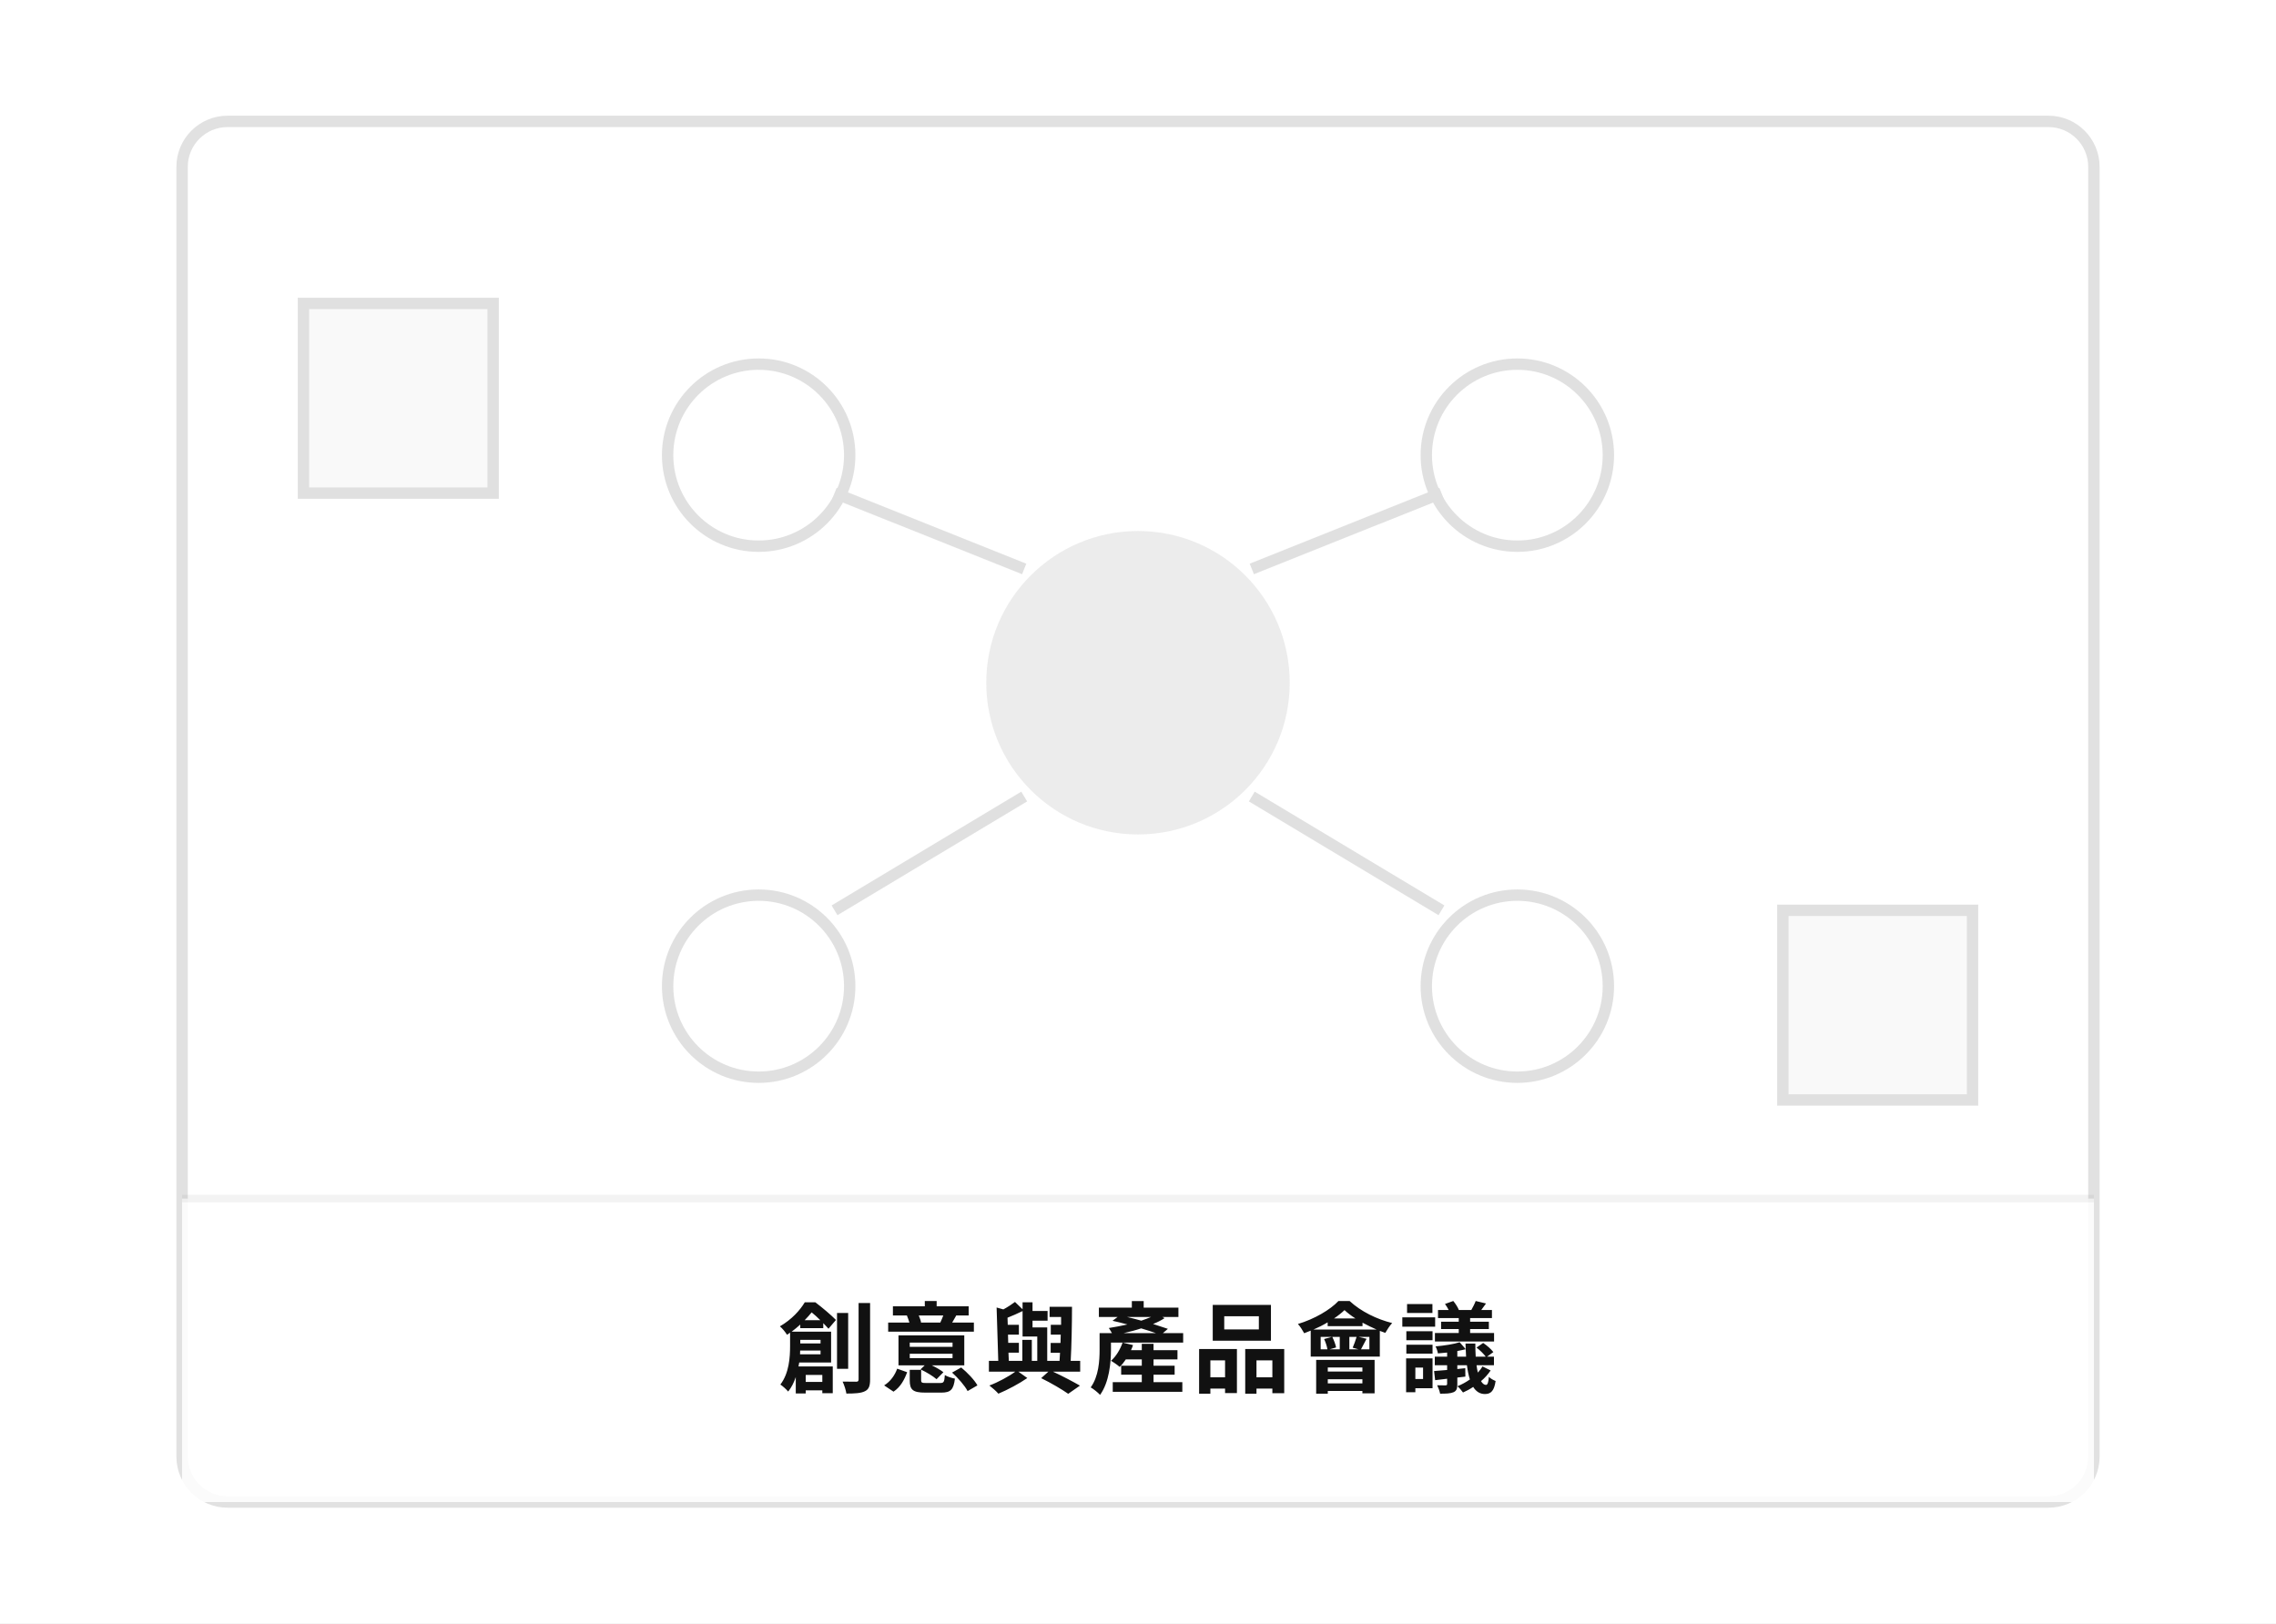
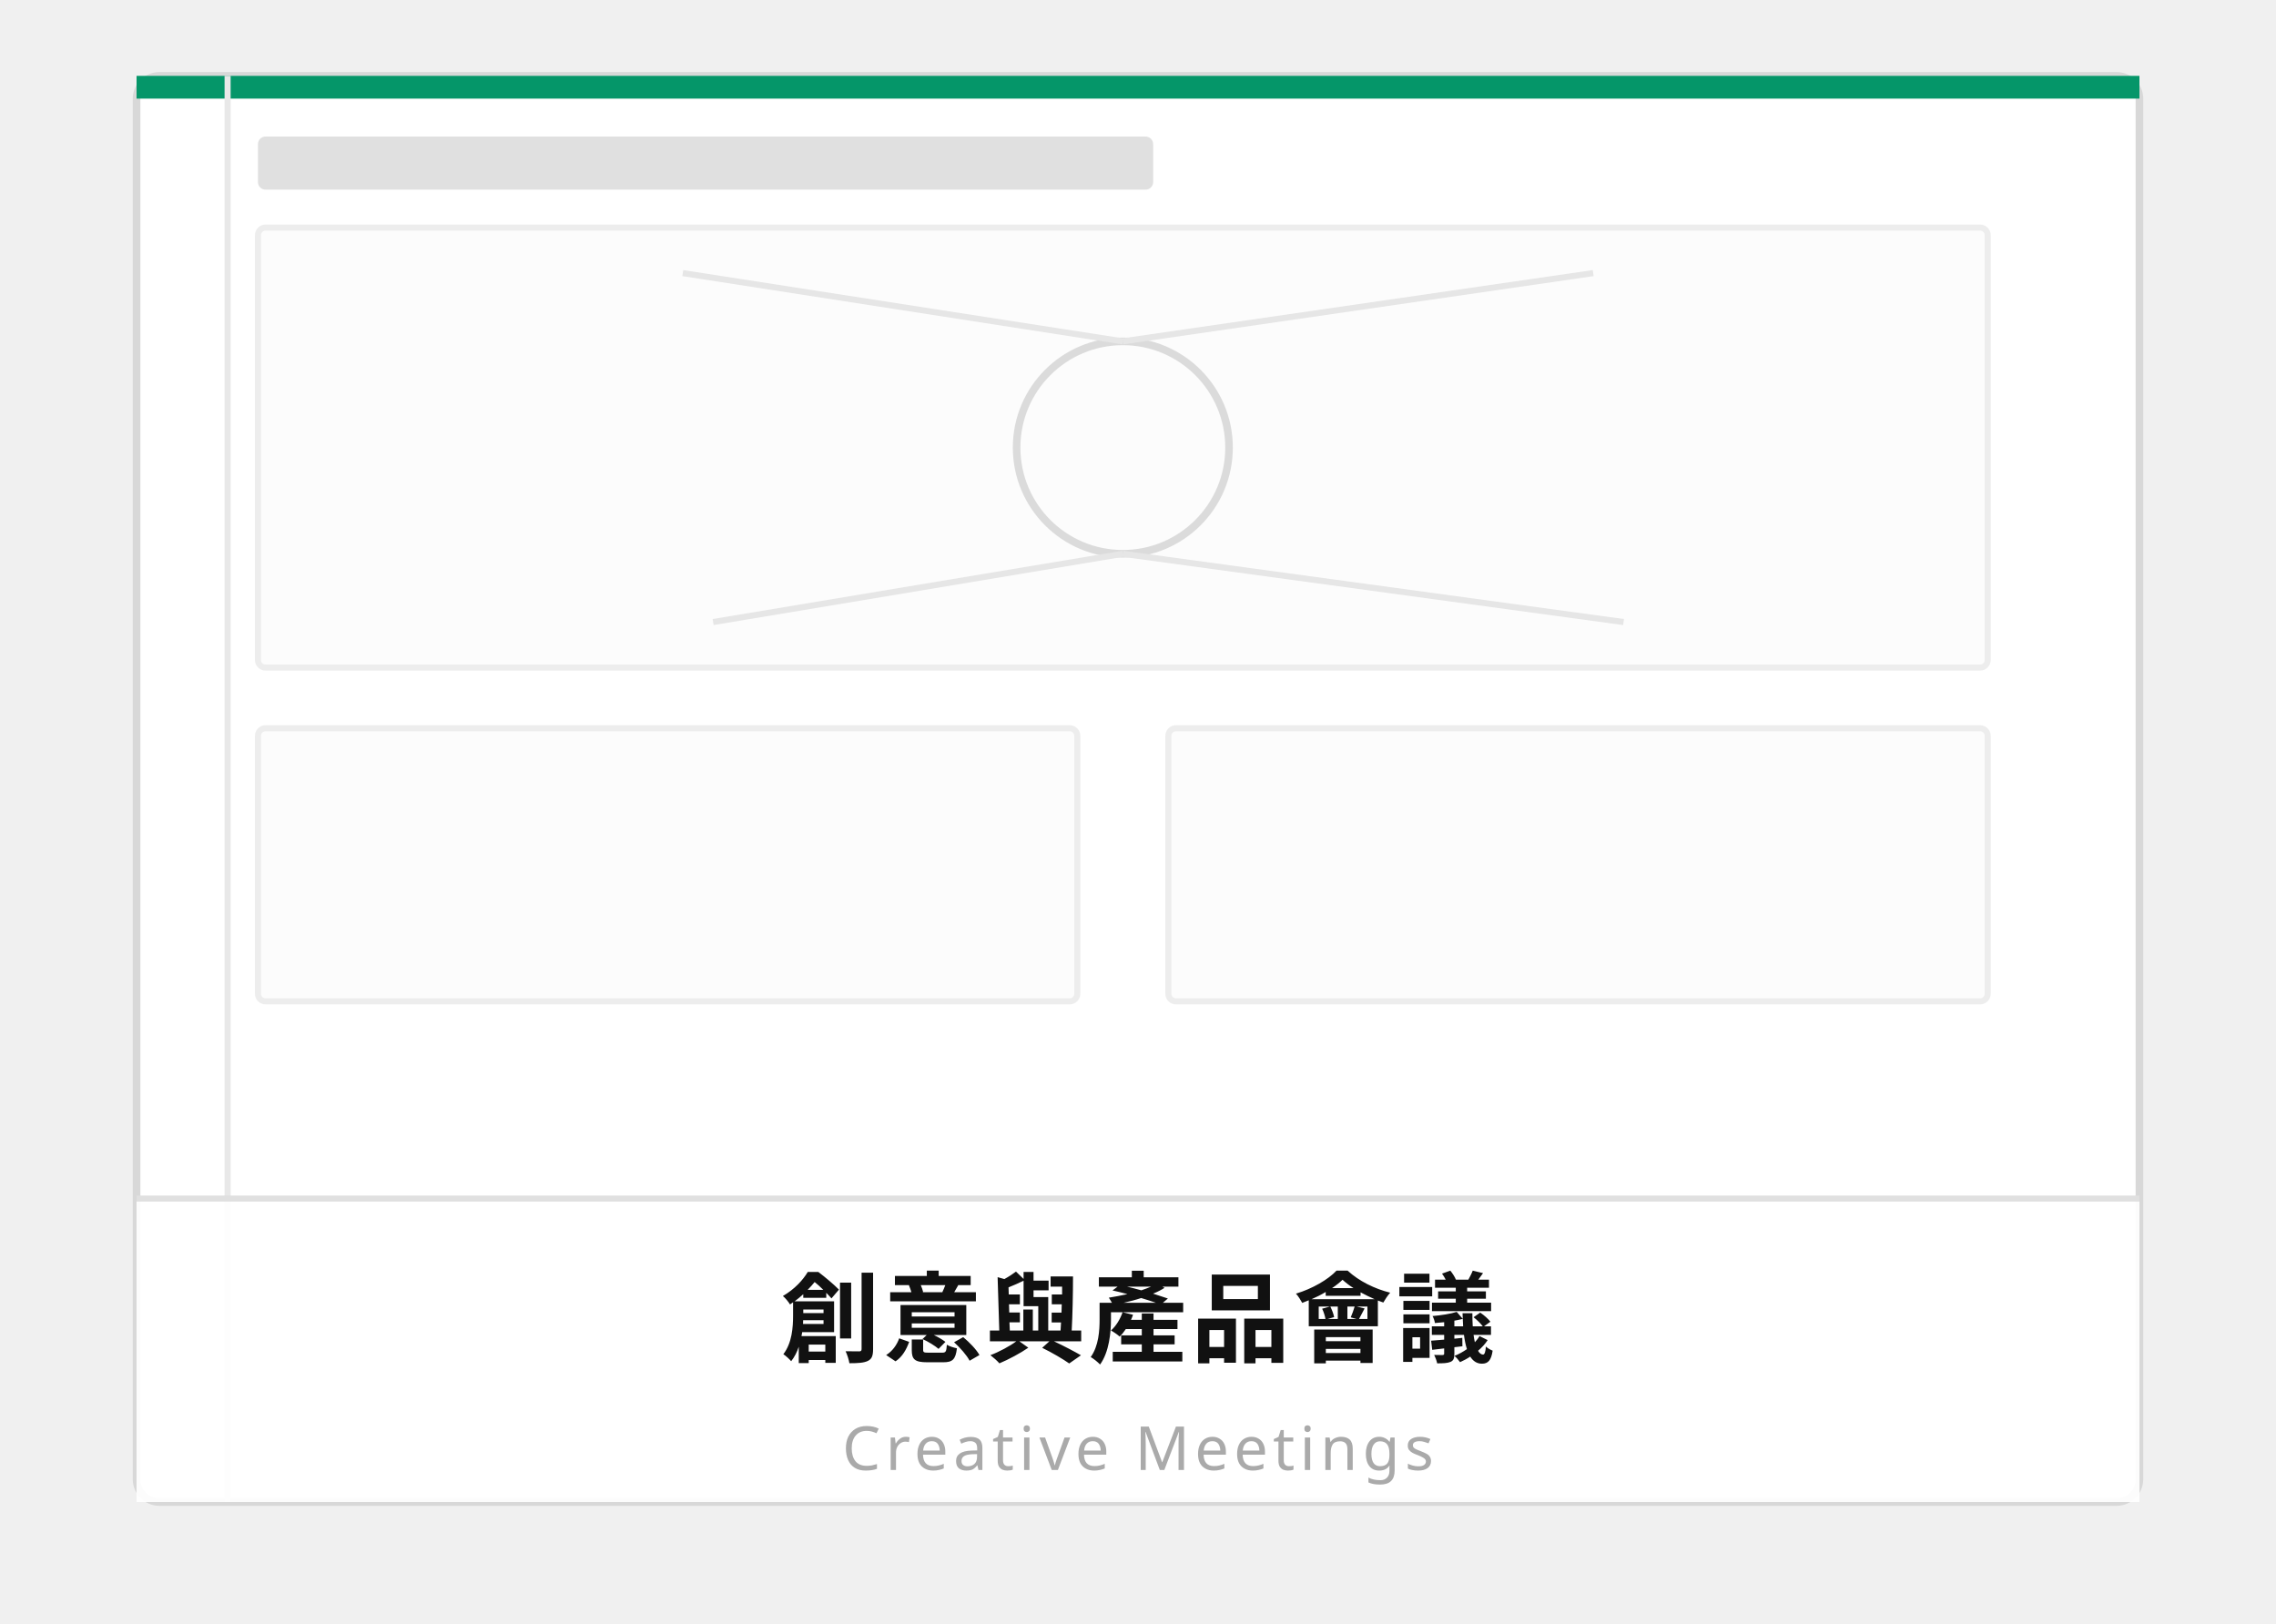
<svg xmlns="http://www.w3.org/2000/svg" viewBox="0 0 300 214">
-   <rect width="100%" height="100%" fill="#ffffff" />
-   <rect x="24" y="16" width="252" height="182" fill="#ffffff" stroke="#e1e1e1" stroke-width="1.5" rx="6" />
-   <g opacity="0.6">
-     <circle cx="150" cy="90" r="20" fill="#e0e0e0" stroke="none" stroke-width="1.5" />
-     <circle cx="100" cy="60" r="12" fill="none" stroke="#ccc" stroke-width="1.5" />
-     <circle cx="200" cy="60" r="12" fill="none" stroke="#ccc" stroke-width="1.5" />
-     <circle cx="100" cy="130" r="12" fill="none" stroke="#ccc" stroke-width="1.5" />
-     <circle cx="200" cy="130" r="12" fill="none" stroke="#ccc" stroke-width="1.5" />
-     <line x1="135" y1="75" x2="110" y2="65" stroke="#ccc" stroke-width="1.5" stroke-dasharray="" />
-     <line x1="165" y1="75" x2="190" y2="65" stroke="#ccc" stroke-width="1.5" stroke-dasharray="" />
-     <line x1="110" y1="120" x2="135" y2="105" stroke="#ccc" stroke-width="1.5" stroke-dasharray="" />
-     <line x1="190" y1="120" x2="165" y2="105" stroke="#ccc" stroke-width="1.5" stroke-dasharray="" />
-     <rect x="40" y="40" width="25" height="25" fill="#f5f5f5" stroke="#ccc" stroke-width="1.5" rx="0" />
-     <rect x="235" y="120" width="25" height="25" fill="#f5f5f5" stroke="#ccc" stroke-width="1.5" rx="0" />
+   <rect width="300" height="214" fill="#f0f0f0" />
+   <rect x="18" y="10" width="264" height="188" rx="3" fill="#ffffff" stroke="#d8d8d8" stroke-width="1" />
+   <rect x="18" y="10" width="264" height="3" fill="#059669" />
+   <line x1="30" y1="10" x2="30" y2="198" stroke="#e8e8e8" stroke-width="0.8" />
+   <g opacity="0.65">
+     <rect x="34" y="18" width="118" height="7" rx="1" fill="#d0d0d0" />
+     <rect x="34" y="30" width="228" height="58" rx="1" fill="#fafafa" stroke="#e4e4e4" stroke-width="0.8" />
+     <circle cx="148" cy="59" r="14" fill="none" stroke="#c8c8c8" stroke-width="1" />
+     <line x1="148" y1="45" x2="90" y2="36" stroke="#d8d8d8" stroke-width="0.8" />
+     <line x1="148" y1="45" x2="210" y2="36" stroke="#d8d8d8" stroke-width="0.8" />
+     <line x1="148" y1="73" x2="94" y2="82" stroke="#d8d8d8" stroke-width="0.8" />
+     <line x1="148" y1="73" x2="214" y2="82" stroke="#d8d8d8" stroke-width="0.8" />
+     <rect x="34" y="96" width="108" height="36" rx="1" fill="#fafafa" stroke="#e4e4e4" stroke-width="0.8" />
+     <rect x="154" y="96" width="108" height="36" rx="1" fill="#fafafa" stroke="#e4e4e4" stroke-width="0.8" />
  </g>
-   <rect x="24" y="158" width="252" height="40" fill="rgba(255,255,255,0.85)" />
-   <path d="M 24 158 L 276 158" stroke="rgba(0,0,0,0.05)" stroke-width="1" />
-   <text x="150" y="178" dominant-baseline="middle" text-anchor="middle" font-size="13" fill="#111" font-family="'PingFang TC', sans-serif" font-weight="600" letter-spacing="0.05em">創意與產品會議</text>
+   <rect x="18" y="158" width="264" height="40" fill="rgba(255,255,255,0.92)" />
+   <line x1="18" y1="158" x2="282" y2="158" stroke="#e0e0e0" stroke-width="0.8" />
+   <text x="150" y="174" dominant-baseline="middle" text-anchor="middle" font-size="13" fill="#111111" font-family="'PingFang TC','Microsoft JhengHei',sans-serif" font-weight="600" letter-spacing="0.04em">創意與產品會議</text>
+   <text x="150" y="191" dominant-baseline="middle" text-anchor="middle" font-size="8" fill="#aaaaaa" font-family="'PingFang TC','Microsoft JhengHei',sans-serif" letter-spacing="0.08em">Creative Meetings</text>
</svg>
